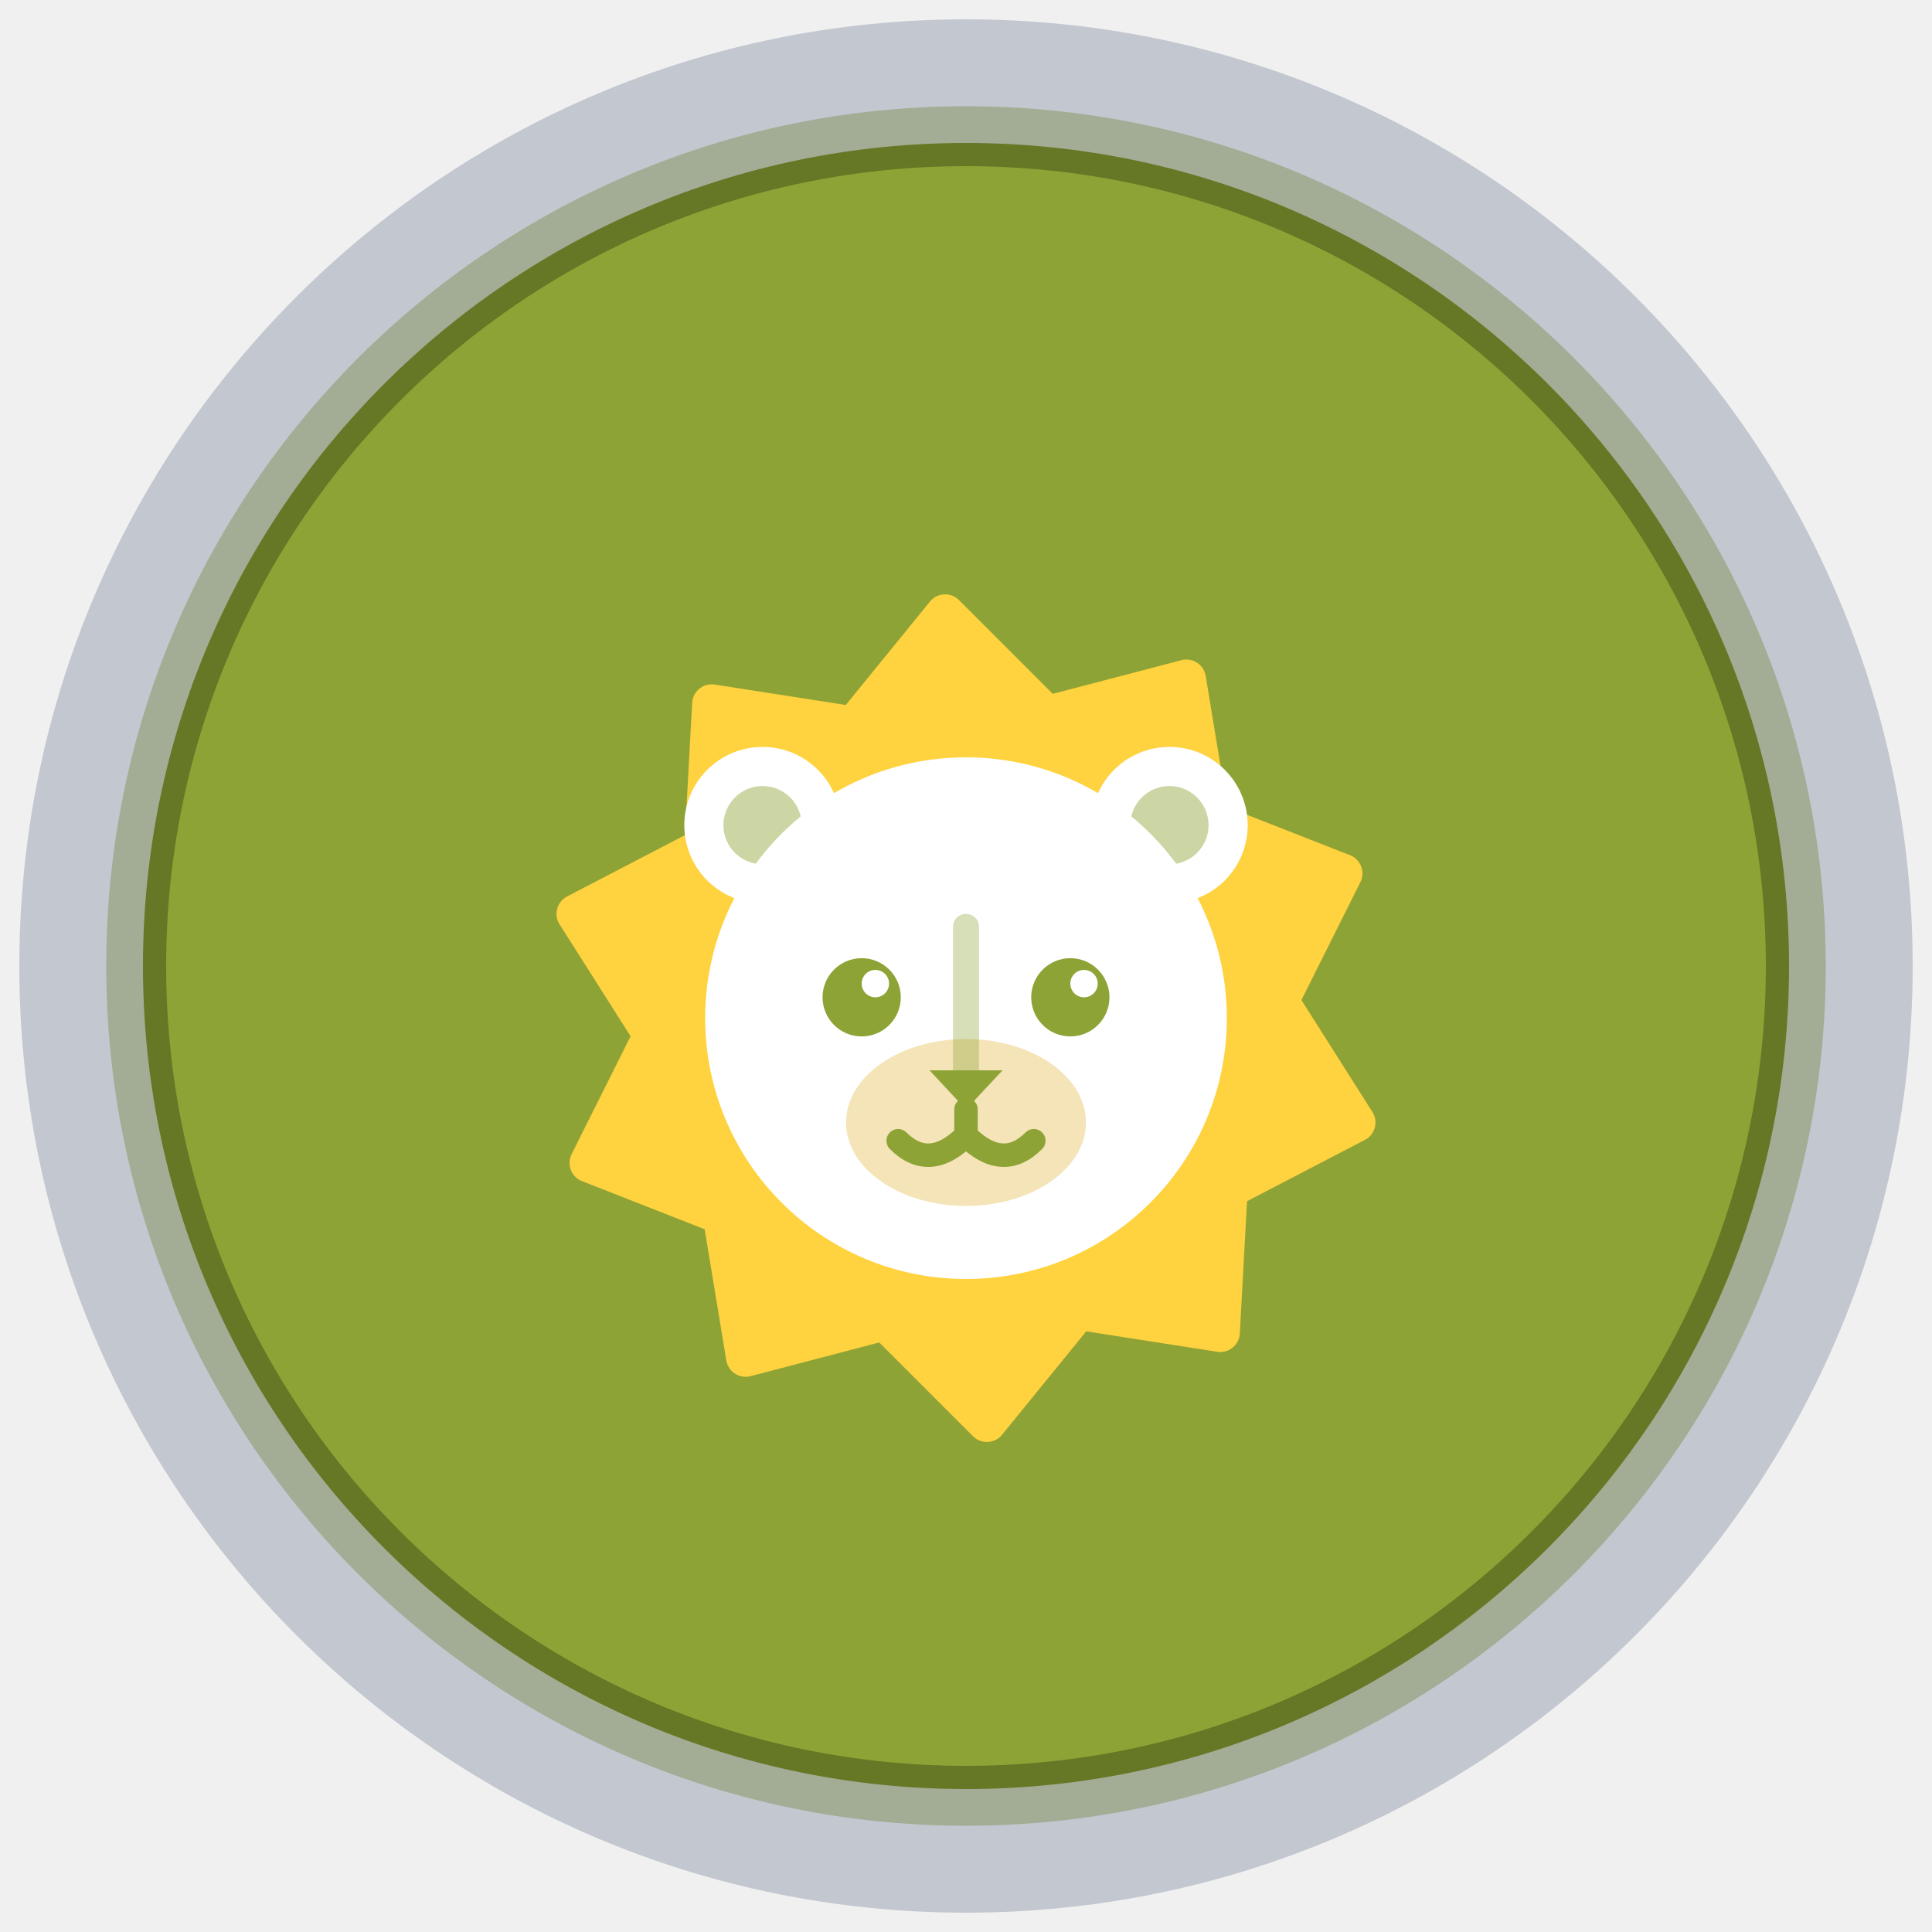
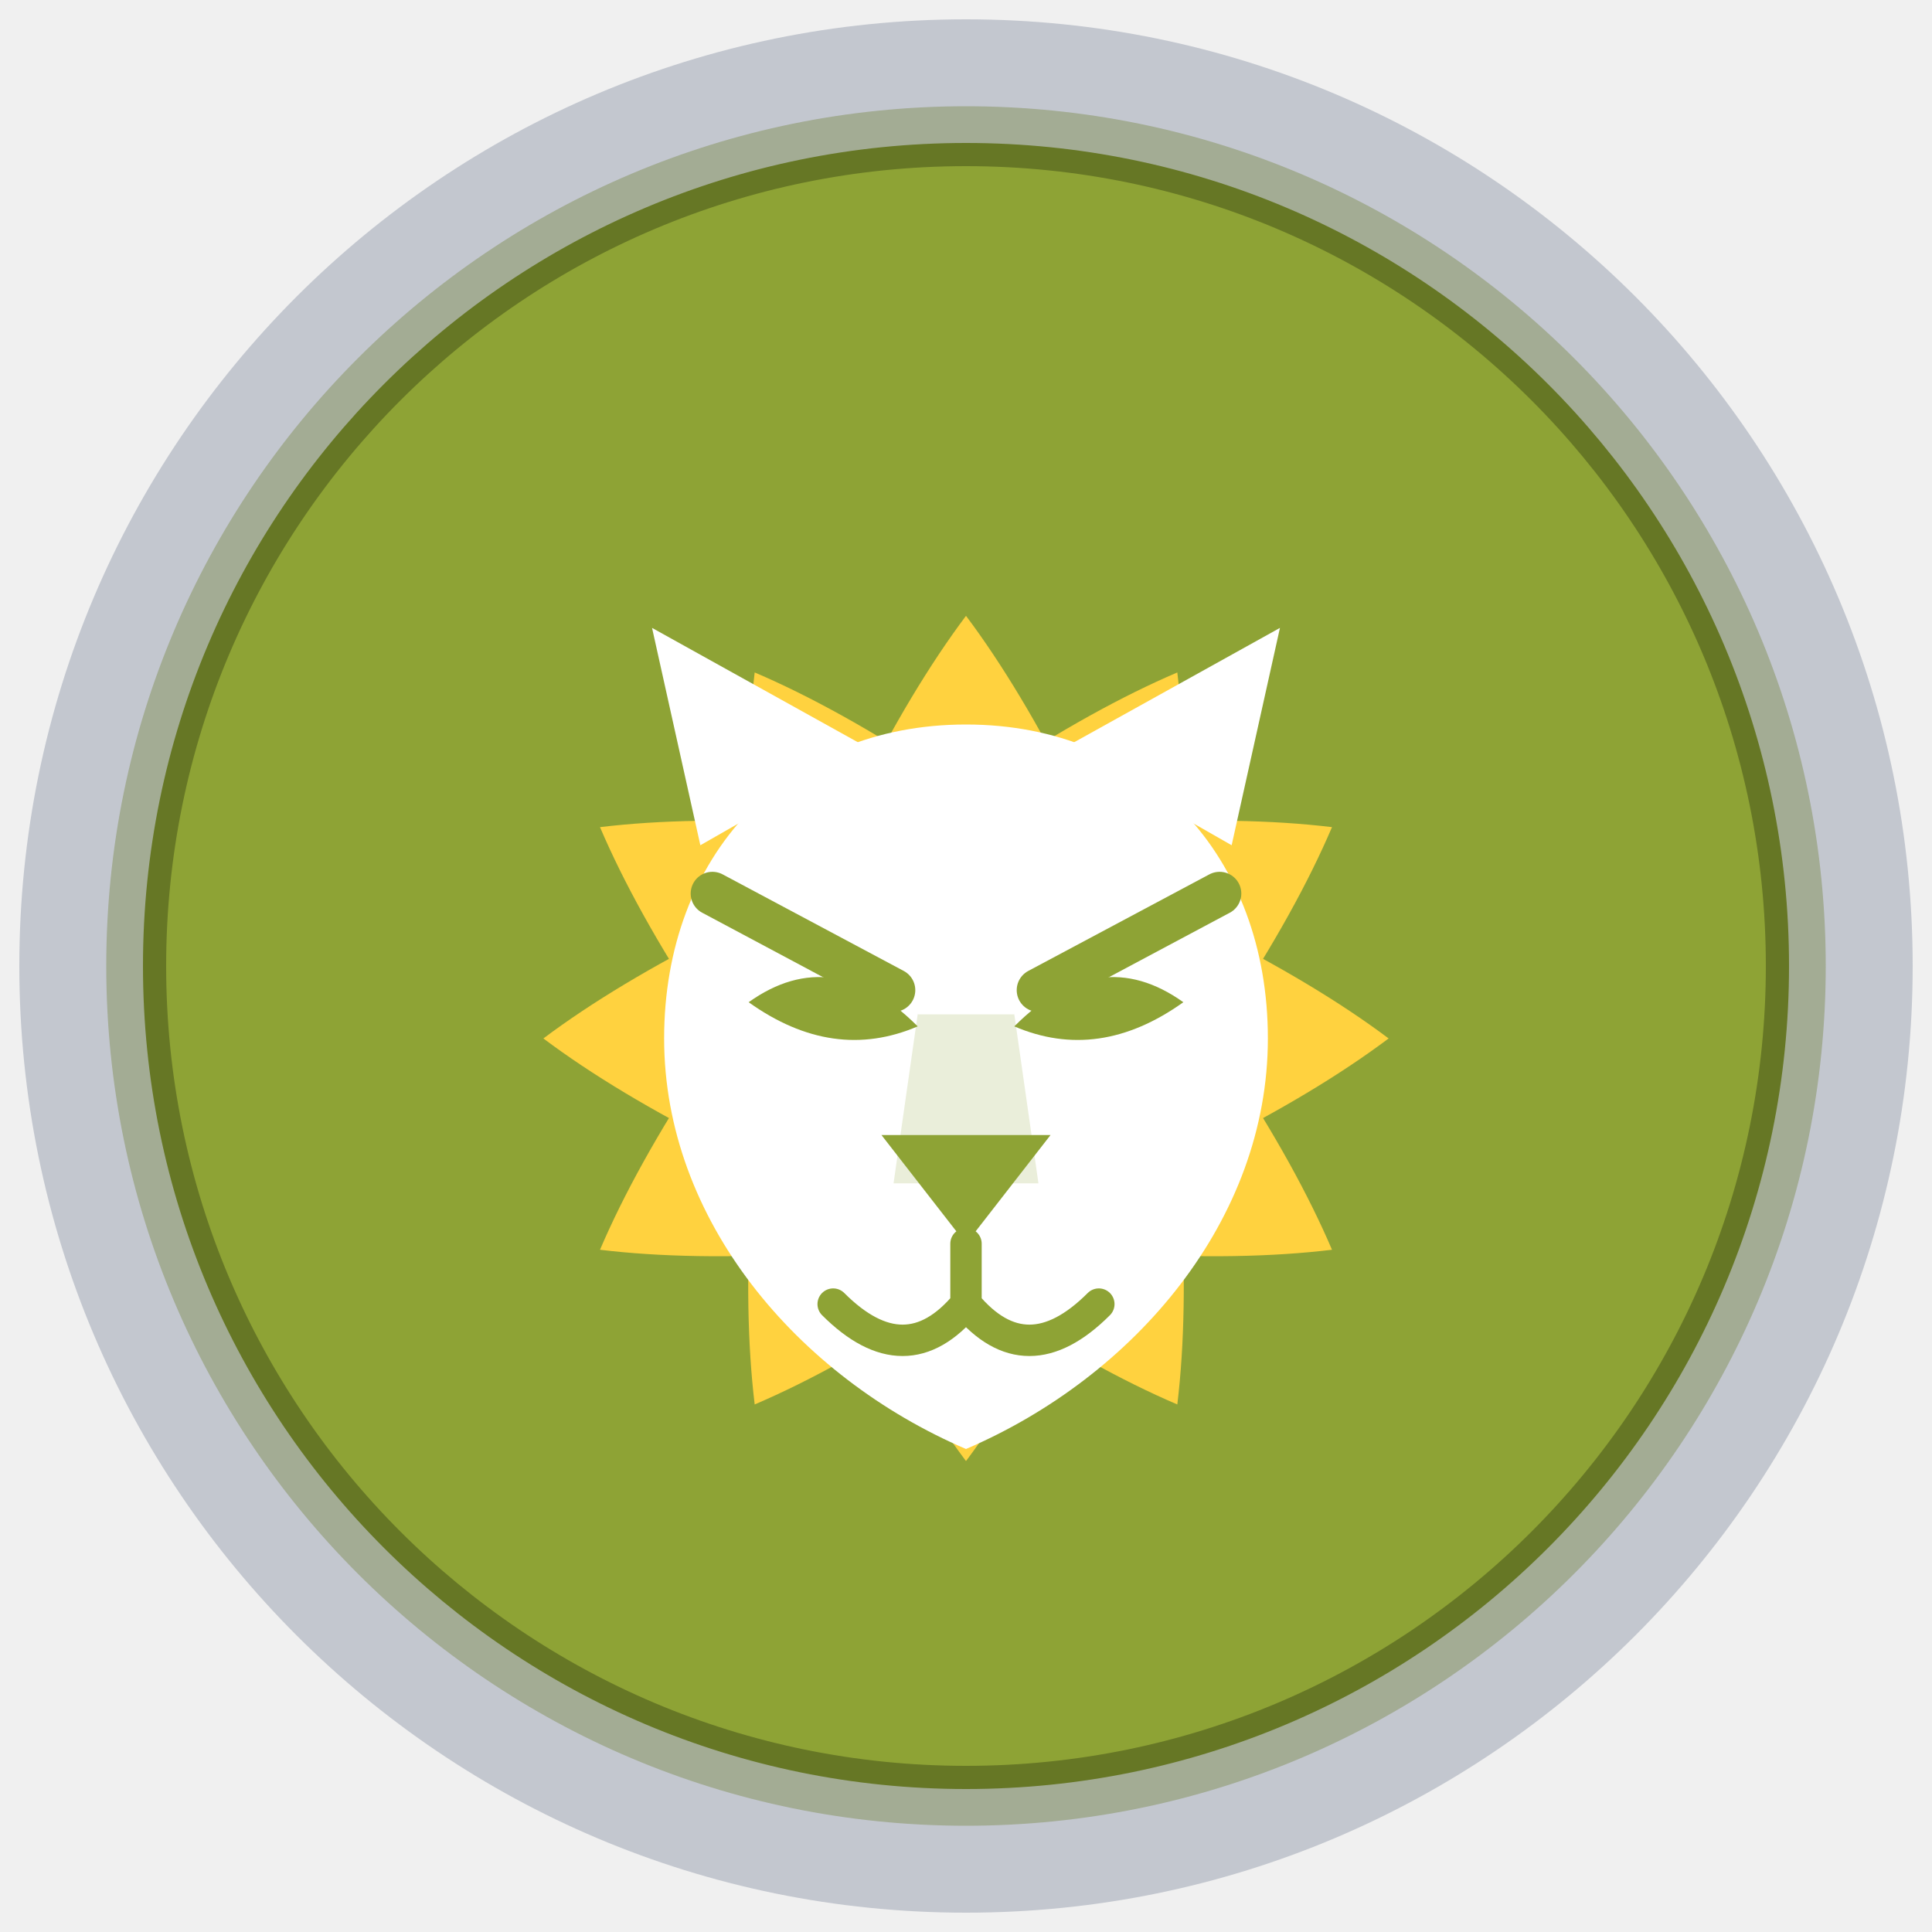
<svg xmlns="http://www.w3.org/2000/svg" viewBox="-100 -100 200 200" width="400" height="400">
  <circle r="98" fill="#C3C7CF" />
  <circle r="89" fill="#667725" opacity=".35" />
  <circle r="84" fill="#8EA335" />
  <circle r="84" fill="none" stroke="#667725" stroke-width="2.4" />
-   <g transform="translate(0 0) scale(1.35)">
-     <polygon points="29.9,12.0 20.1,17.1 19.5,28.1 8.6,26.4 1.6,35.0 -6.2,27.2 -16.9,30.0 -18.7,19.1 -28.9,15.1 -24.0,5.3 -29.9,-4.0 -20.1,-9.1 -19.5,-20.1 -8.6,-18.4 -1.6,-27.0 6.2,-19.2 16.9,-22.0 18.7,-11.1 28.9,-7.1 24.0,2.7" fill="#FFD23F" stroke-linejoin="round" stroke="#FFD23F" stroke-width="3" />
-     <circle cx="-15.6" cy="-10.8" r="6.0" fill="#FFFFFF" />
-     <circle cx="15.6" cy="-10.8" r="6.0" fill="#FFFFFF" />
-     <circle cx="-15.6" cy="-10.8" r="3.0" fill="#8EA335" opacity=".45" />
-     <circle cx="15.6" cy="-10.8" r="3.0" fill="#8EA335" opacity=".45" />
-     <circle cx="0" cy="4" r="20" fill="#FFFFFF" />
-     <circle cx="-8.0" cy="2.4" r="3.0" fill="#8EA335" />
-     <circle cx="8.0" cy="2.4" r="3.0" fill="#8EA335" />
-     <circle cx="-6.95" cy="1.35" r="1.05" fill="#FFFFFF" />
-     <circle cx="9.05" cy="1.35" r="1.05" fill="#FFFFFF" />
-     <ellipse cx="0" cy="12.0" rx="9.2" ry="6.4" fill="#F4E4B8" />
-     <path d="M-2.8,8.0 h5.6 l-2.8,3.0Z" fill="#8EA335" />
-     <path d="M0,11.0 v2.0 M0,13.0 q-2.8,2.8 -5.2,0.4 M0,13.0 q2.8,2.8 5.2,0.4" stroke="#8EA335" stroke-width="1.8" fill="none" stroke-linecap="round" />
-     <path d="M0,-3.0 V8.0" stroke="#8EA335" stroke-width="2" stroke-opacity=".35" stroke-linecap="round" />
+   <g transform="translate(0 0) scale(1.25)">
+     <g transform="translate(0 6)">
+       <path d="M-9,0 Q-4.5,-9.0 0,-15 Q4.5,-9.0 9,0Z" fill="#FFD23F" transform="rotate(0.0) translate(0 -20)" />
+       <path d="M-9,0 Q-4.5,-9.0 0,-15 Q4.5,-9.0 9,0Z" fill="#FFD23F" transform="rotate(30.0) translate(0 -20)" />
+       <path d="M-9,0 Q-4.5,-9.0 0,-15 Q4.5,-9.0 9,0Z" fill="#FFD23F" transform="rotate(60.0) translate(0 -20)" />
+       <path d="M-9,0 Q-4.5,-9.0 0,-15 Q4.5,-9.0 9,0Z" fill="#FFD23F" transform="rotate(90.0) translate(0 -20)" />
+       <path d="M-9,0 Q-4.5,-9.0 0,-15 Q4.5,-9.0 9,0Z" fill="#FFD23F" transform="rotate(120.0) translate(0 -20)" />
+       <path d="M-9,0 Q-4.5,-9.0 0,-15 Q4.5,-9.0 9,0Z" fill="#FFD23F" transform="rotate(150.0) translate(0 -20)" />
+       <path d="M-9,0 Q-4.5,-9.0 0,-15 Q4.5,-9.0 9,0Z" fill="#FFD23F" transform="rotate(180.0) translate(0 -20)" />
+       <path d="M-9,0 Q-4.5,-9.0 0,-15 Q4.5,-9.0 9,0Z" fill="#FFD23F" transform="rotate(210.0) translate(0 -20)" />
+       <path d="M-9,0 Q-4.5,-9.0 0,-15 Q4.5,-9.0 9,0Z" fill="#FFD23F" transform="rotate(240.0) translate(0 -20)" />
+       <path d="M-9,0 Q-4.5,-9.0 0,-15 Q4.5,-9.0 9,0Z" fill="#FFD23F" transform="rotate(270.0) translate(0 -20)" />
+       <path d="M-9,0 Q-4.5,-9.0 0,-15 Q4.5,-9.0 9,0Z" fill="#FFD23F" transform="rotate(300.0) translate(0 -20)" />
+       <path d="M-9,0 Q-4.5,-9.0 0,-15 Q4.5,-9.0 9,0Z" fill="#FFD23F" transform="rotate(330.0) translate(0 -20)" />
+     </g>
+     <g transform="translate(0 6) scale(1.0)">
+       <path d="M-22,-16 L-26,-34 L-8,-24Z M22,-16 L26,-34 L8,-24Z" fill="#FFFFFF" />
+       <path d="M0,-26 C15,-26 25,-15 25,0 C25,15 14,28 0,34 C-14,28 -25,15 -25,0 C-25,-15 -15,-26 0,-26Z" fill="#FFFFFF" />
+       <path d="M-21,-12 L-6,-4 M21,-12 L6,-4" stroke="#8EA335" stroke-width="3.6" stroke-linecap="round" />
+       <path d="M-18,-3 Q-11,-8 -4,-1 Q-11,2 -18,-3Z M18,-3 Q11,-8 4,-1 Q11,2 18,-3Z" fill="#8EA335" />
+       <path d="M-4,-2 L4,-2 L6,12 L-6,12Z" fill="#8EA335" fill-opacity=".18" />
+       <path d="M-7,8 H7 L0,17Z" fill="#8EA335" />
+       <path d="M0,17 V22 M-11,22 Q-5,28 0,22 Q5,28 11,22" stroke="#8EA335" stroke-width="2.6" fill="none" stroke-linecap="round" />
+     </g>
  </g>
</svg>
